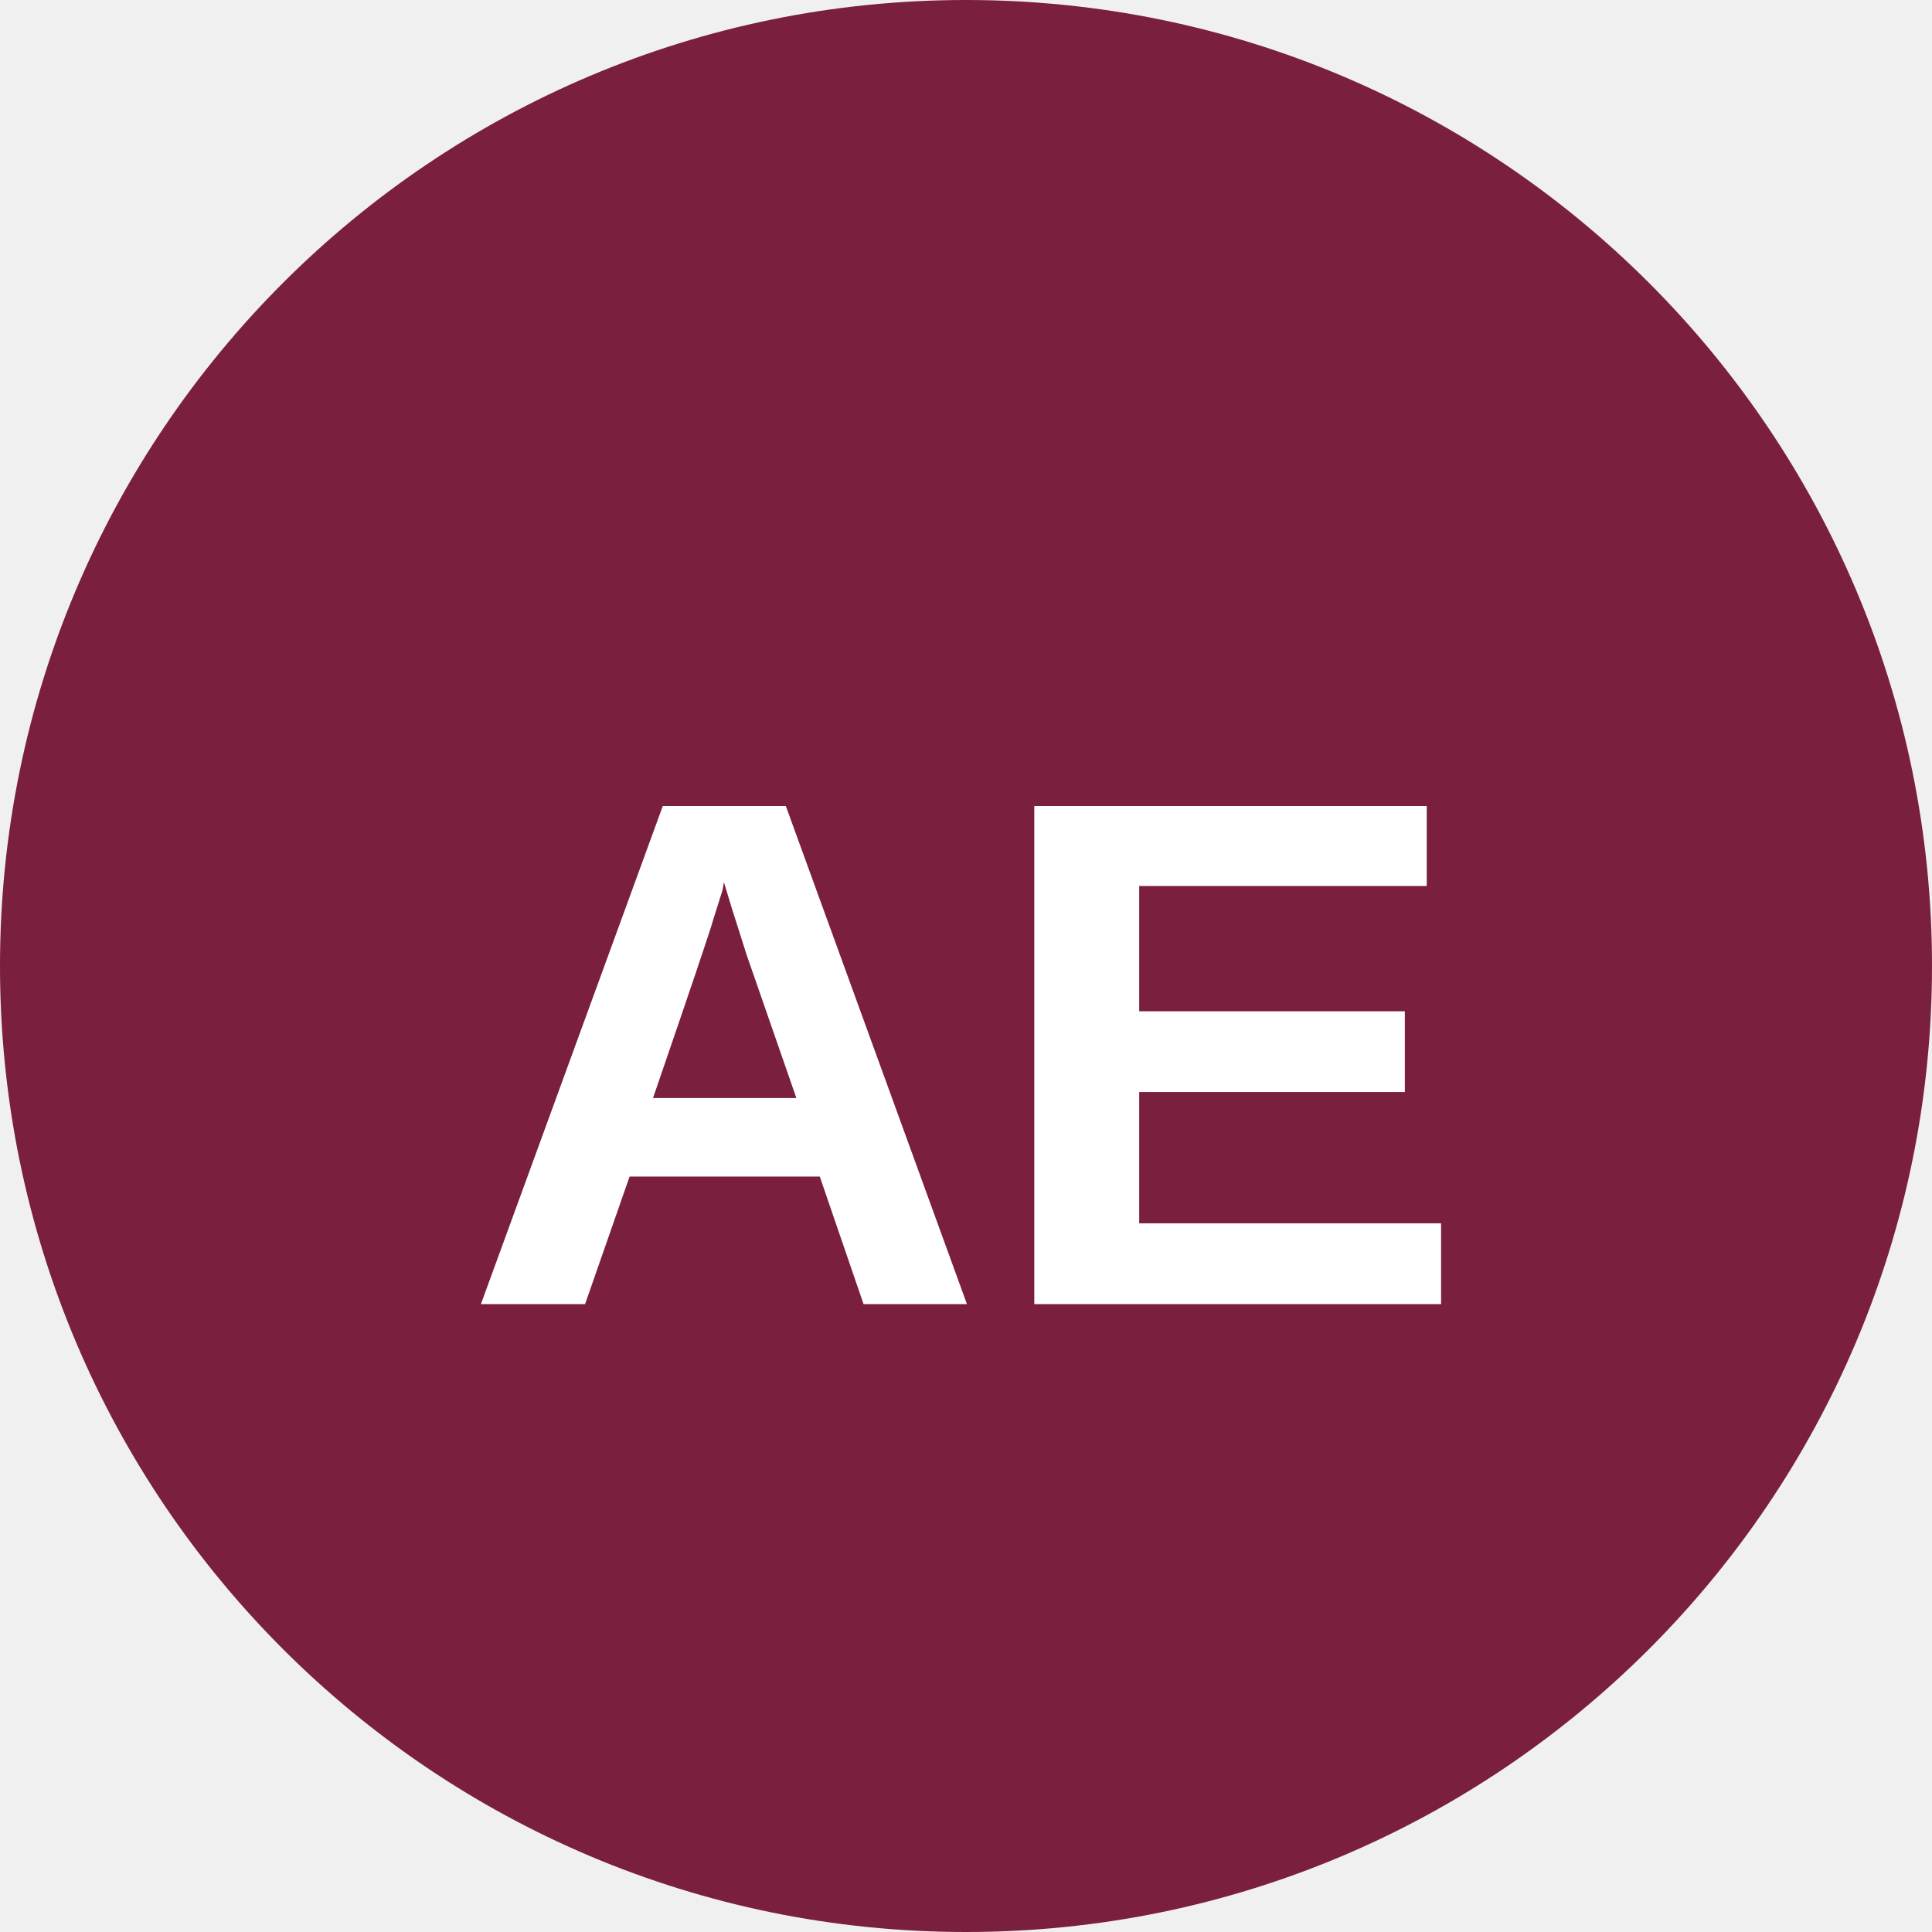
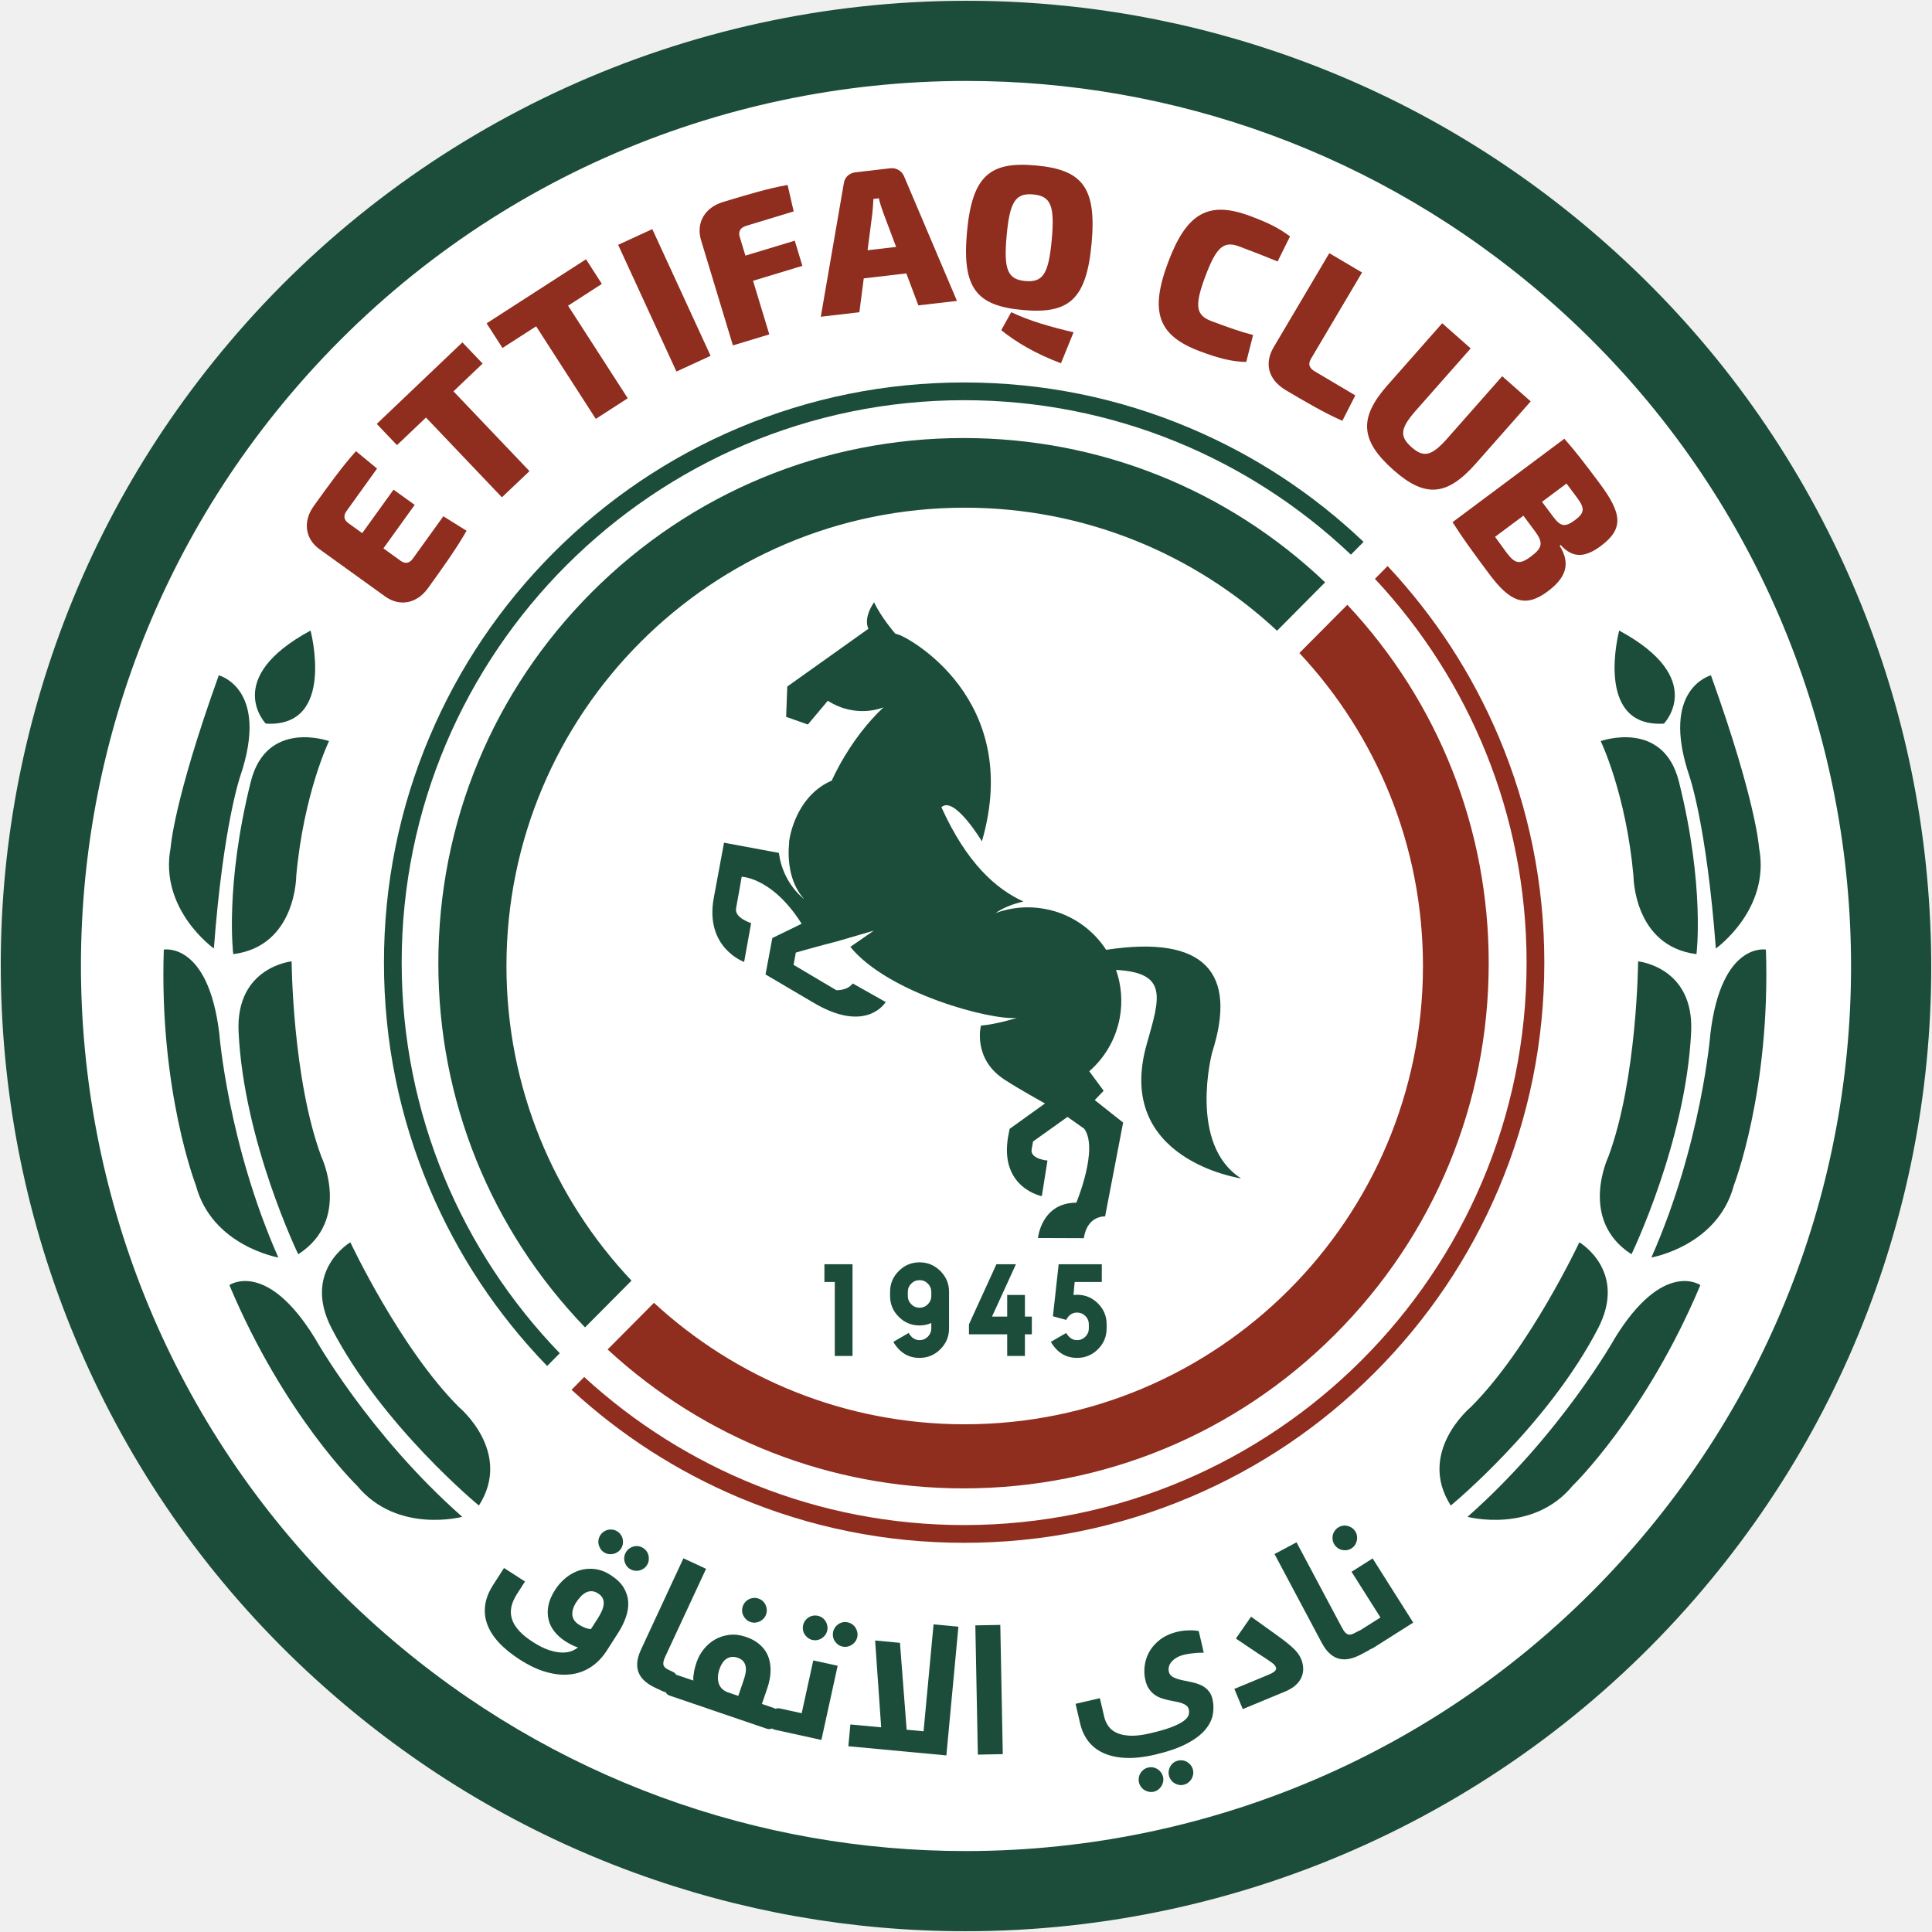
- <svg xmlns="http://www.w3.org/2000/svg" viewBox="0 0 40 40">
-   <circle cx="20" cy="20" r="20" fill="#7A1F3D" />
-   <text x="20" y="27" font-family="Arial, sans-serif" font-size="15" font-weight="700" fill="#fff" text-anchor="middle">AE</text>
+ <svg xmlns="http://www.w3.org/2000/svg" width="316px" height="316px" viewBox="0 0 316 316" version="1.1">
+   <g id="surface1">
+     <path style=" stroke:none;fill-rule:nonzero;fill:rgb(100%,100%,100%);fill-opacity:1;" d="M 310.09 158.008 C 310.09 242.004 241.996 310.094 158 310.094 C 74.004 310.094 5.91 242.004 5.91 158.008 C 5.91 74.012 74.004 5.918 158 5.918 C 241.996 5.918 310.09 74.012 310.09 158.008 " />
+     <path style=" stroke:none;fill-rule:nonzero;fill:rgb(10.588%,30.196%,22.745%);fill-opacity:1;" d="M 315.48 146.949 C 314.047 126.504 308.766 106.84 299.793 88.5 C 290.492 69.52 277.625 52.801 261.543 38.832 C 246.93 26.133 230.387 16.348 212.363 9.742 C 194.957 3.363 176.691 0.129 158.074 0.129 L 158.059 0.129 C 112.281 0.129 68.824 19.93 38.832 54.453 C 24.855 70.539 14.445 88.891 7.891 108.988 C 1.562 128.398 -0.914 148.605 0.52 169.051 C 1.953 189.496 7.227 209.16 16.207 227.5 C 25.508 246.48 38.375 263.199 54.457 277.168 C 69.07 289.867 85.613 299.652 103.641 306.258 C 121.047 312.637 139.312 315.871 157.938 315.871 C 203.711 315.871 247.176 296.07 277.168 261.543 C 291.145 245.461 301.555 227.109 308.109 207.012 C 314.438 187.602 316.914 167.395 315.48 146.949 M 63.055 267.273 C 2.707 214.836 -3.711 123.406 48.727 63.059 C 77.344 30.113 117.598 13.238 158.062 13.238 C 191.727 13.234 225.531 24.91 252.941 48.727 C 313.293 101.164 319.711 192.594 267.273 252.945 C 238.656 285.887 198.402 302.762 157.938 302.762 C 124.273 302.762 90.461 291.09 63.055 267.273 " />
+     <path style=" stroke:none;fill-rule:nonzero;fill:rgb(10.588%,30.196%,22.745%);fill-opacity:1;" d="M 96.848 96.805 C 80.625 113.023 71.695 134.598 71.695 157.547 C 71.695 179.938 80.203 201.016 95.688 217.109 L 103.289 209.461 C 90.609 196.027 82.836 177.922 82.836 157.996 C 82.836 116.609 116.395 83.039 157.781 83.039 C 177.531 83.039 195.484 90.684 208.875 103.164 L 216.738 95.246 C 200.707 80.012 179.801 71.645 157.598 71.645 C 134.652 71.645 113.078 80.582 96.848 96.805 " />
+     <path style=" stroke:none;fill-rule:nonzero;fill:rgb(56.078%,17.647%,11.765%);fill-opacity:1;" d="M 232.742 158 C 232.742 199.395 199.18 232.957 157.785 232.957 C 138.172 232.957 120.32 225.414 106.965 213.09 L 99.383 220.719 C 115.297 235.398 135.832 243.441 157.598 243.441 C 180.535 243.441 202.105 234.516 218.336 218.293 C 234.562 202.062 243.496 180.496 243.496 157.543 C 243.496 135.574 235.305 114.871 220.371 98.918 L 212.527 106.809 C 225.062 120.207 232.742 138.211 232.742 158 " />
+     <path style=" stroke:none;fill-rule:nonzero;fill:rgb(10.588%,30.196%,22.745%);fill-opacity:1;" d="M 26.793 155.316 C 26.793 155.316 34.066 153.988 35.871 169.07 C 35.871 169.07 37.273 187.016 45.523 205.68 C 45.523 205.68 34.668 203.805 32.039 193.875 C 32.039 193.875 26.012 178.375 26.793 155.316 " />
+     <path style=" stroke:none;fill-rule:nonzero;fill:rgb(10.588%,30.196%,22.745%);fill-opacity:1;" d="M 43.473 118.355 C 43.473 118.355 36.285 110.969 50.793 103.137 C 50.793 103.137 55.02 119.055 43.473 118.355 " />
+     <path style=" stroke:none;fill-rule:nonzero;fill:rgb(10.588%,30.196%,22.745%);fill-opacity:1;" d="M 57.305 203.191 C 57.305 203.191 65.438 220.543 75.07 230.152 C 75.07 230.152 83.918 237.488 78.332 246.25 C 78.332 246.25 62.539 233.266 54.254 217.293 C 49.352 207.848 57.305 203.191 57.305 203.191 " />
+     <path style=" stroke:none;fill-rule:nonzero;fill:rgb(10.588%,30.196%,22.745%);fill-opacity:1;" d="M 51.516 218.891 C 51.516 218.891 60.297 234.594 75.605 248.094 C 75.605 248.094 64.957 250.934 58.41 243.016 C 58.41 243.016 46.453 231.461 37.516 210.191 C 37.516 210.191 43.566 205.949 51.516 218.891 " />
+     <path style=" stroke:none;fill-rule:nonzero;fill:rgb(10.588%,30.196%,22.745%);fill-opacity:1;" d="M 48.781 205.148 C 48.781 205.148 39.867 186.746 39.023 168.773 C 38.527 158.145 47.699 157.242 47.699 157.242 C 47.699 157.242 47.824 176.402 52.551 189.16 C 52.551 189.16 57.516 199.527 48.781 205.148 " />
+     <path style=" stroke:none;fill-rule:nonzero;fill:rgb(10.588%,30.196%,22.745%);fill-opacity:1;" d="M 35.785 110.457 C 35.785 110.457 44.172 112.59 39.289 126.973 C 39.289 126.973 36.496 134.984 34.984 155.137 C 34.984 155.137 25.996 148.758 27.906 138.664 C 27.906 138.664 28.363 131.113 35.785 110.457 " />
+     <path style=" stroke:none;fill-rule:nonzero;fill:rgb(10.588%,30.196%,22.745%);fill-opacity:1;" d="M 38.152 156.059 C 38.152 156.059 36.742 144.977 41.016 127.871 C 43.59 117.551 53.812 121.215 53.812 121.215 C 53.812 121.215 49.691 129.715 48.453 143.262 C 48.453 143.262 48.453 154.758 38.152 156.059 " />
+     <path style=" stroke:none;fill-rule:nonzero;fill:rgb(10.588%,30.196%,22.745%);fill-opacity:1;" d="M 288.836 155.316 C 288.836 155.316 281.559 153.988 279.754 169.07 C 279.754 169.07 278.355 187.016 270.102 205.68 C 270.102 205.68 280.961 203.805 283.59 193.875 C 283.59 193.875 289.617 178.375 288.836 155.316 " />
+     <path style=" stroke:none;fill-rule:nonzero;fill:rgb(10.588%,30.196%,22.745%);fill-opacity:1;" d="M 272.152 118.355 C 272.152 118.355 279.34 110.969 264.836 103.137 C 264.836 103.137 260.609 119.055 272.152 118.355 " />
+     <path style=" stroke:none;fill-rule:nonzero;fill:rgb(10.588%,30.196%,22.745%);fill-opacity:1;" d="M 258.32 203.191 C 258.32 203.191 250.188 220.543 240.559 230.152 C 240.559 230.152 231.707 237.488 237.289 246.25 C 237.289 246.25 253.086 233.266 261.367 217.293 C 266.273 207.848 258.32 203.191 258.32 203.191 " />
+     <path style=" stroke:none;fill-rule:nonzero;fill:rgb(10.588%,30.196%,22.745%);fill-opacity:1;" d="M 264.113 218.891 C 264.113 218.891 255.328 234.594 240.027 248.094 C 240.027 248.094 250.676 250.934 257.215 243.016 C 257.215 243.016 269.18 231.461 278.113 210.191 C 278.113 210.191 272.059 205.949 264.113 218.891 " />
+     <path style=" stroke:none;fill-rule:nonzero;fill:rgb(10.588%,30.196%,22.745%);fill-opacity:1;" d="M 266.848 205.148 C 266.848 205.148 275.762 186.746 276.605 168.773 C 277.102 158.145 267.93 157.242 267.93 157.242 C 267.93 157.242 267.801 176.402 263.078 189.16 C 263.078 189.16 258.109 199.527 266.848 205.148 " />
+     <path style=" stroke:none;fill-rule:nonzero;fill:rgb(10.588%,30.196%,22.745%);fill-opacity:1;" d="M 279.844 110.457 C 279.844 110.457 271.457 112.59 276.332 126.973 C 276.332 126.973 279.133 134.984 280.645 155.137 C 280.645 155.137 289.625 148.758 287.715 138.664 C 287.715 138.664 287.266 131.113 279.844 110.457 " />
+     <path style=" stroke:none;fill-rule:nonzero;fill:rgb(10.588%,30.196%,22.745%);fill-opacity:1;" d="M 277.477 156.059 C 277.477 156.059 278.887 144.977 274.613 127.871 C 272.039 117.551 261.812 121.215 261.812 121.215 C 261.812 121.215 265.938 129.715 267.172 143.262 C 267.172 143.262 267.168 154.758 277.477 156.059 " />
+     <path style=" stroke:none;fill-rule:nonzero;fill:rgb(10.588%,30.196%,22.745%);fill-opacity:1;" d="M 65.699 157.449 C 65.699 106.723 106.969 65.457 157.691 65.457 C 182.18 65.457 204.453 75.066 220.957 90.719 L 223.023 88.629 C 214.719 80.73 205.176 74.473 194.629 70.012 C 182.93 65.062 170.504 62.555 157.691 62.555 C 144.883 62.555 132.461 65.062 120.754 70.012 C 109.457 74.789 99.309 81.633 90.594 90.348 C 81.879 99.062 75.039 109.211 70.258 120.512 C 65.312 132.211 62.801 144.641 62.801 157.449 C 62.801 170.262 65.312 182.688 70.258 194.387 C 74.836 205.203 81.301 214.961 89.492 223.422 L 91.559 221.336 C 75.559 204.773 65.699 182.242 65.699 157.449 " />
+     <path style=" stroke:none;fill-rule:nonzero;fill:rgb(56.078%,17.647%,11.765%);fill-opacity:1;" d="M 245.133 120.512 C 240.75 110.16 234.645 100.789 226.957 92.582 L 224.883 94.676 C 240.262 111.125 249.691 133.207 249.691 157.449 C 249.691 208.176 208.422 249.441 157.691 249.441 C 133.762 249.441 111.934 240.258 95.551 225.223 L 93.484 227.316 C 101.527 234.719 110.68 240.621 120.754 244.887 C 132.461 249.836 144.883 252.344 157.691 252.344 C 170.504 252.344 182.93 249.836 194.629 244.887 C 205.934 240.109 216.082 233.266 224.797 224.551 C 233.512 215.836 240.352 205.684 245.133 194.387 C 250.078 182.688 252.59 170.258 252.59 157.449 C 252.59 144.637 250.078 132.211 245.133 120.512 " />
+     <path style=" stroke:none;fill-rule:nonzero;fill:rgb(10.588%,30.196%,22.745%);fill-opacity:1;" d="M 198.258 172.145 C 202.406 159.215 197.176 152.863 180.922 155.355 C 178.723 151.973 175.191 149.457 170.91 148.664 C 168.105 148.137 165.34 148.422 162.844 149.336 C 163.895 148.609 165.359 147.914 167.395 147.453 C 162.91 145.41 158.129 141.199 153.98 132.035 C 156.059 130.047 160.602 137.609 160.602 137.609 C 167.41 114.203 148.305 104.141 146.965 103.801 L 146.395 103.641 L 146.402 103.602 C 146.402 103.602 144.105 100.965 142.965 98.504 C 141.086 101.277 142.043 102.836 142.043 102.836 L 128.766 112.293 L 128.582 117.246 L 132.133 118.504 L 135.395 114.617 C 140.133 117.637 144.512 115.684 144.512 115.684 C 138.922 120.914 136.047 127.68 136.047 127.68 C 130.934 129.863 129.312 135.441 129.047 137.836 L 129.086 137.832 C 129.086 137.832 128.977 138.578 128.992 139.703 L 128.996 139.801 L 128.992 139.801 C 129.031 141.754 129.469 144.773 131.523 147.051 C 131.523 147.051 128.043 144.547 127.395 139.5 L 118.422 137.832 C 118.422 137.832 118.242 138.805 116.75 146.836 C 115.223 155.027 121.711 157.336 121.711 157.336 L 122.855 150.984 C 122.855 150.984 120.102 150.137 120.391 148.574 C 120.688 147.012 121.312 143.398 121.312 143.398 C 121.312 143.398 122.422 143.422 124.098 144.234 C 125.984 145.152 128.586 147.066 131.117 151.09 L 126.324 153.426 L 125.211 159.379 L 132.949 163.938 C 141.75 169.219 144.863 163.895 144.863 163.895 L 139.477 160.855 C 138.555 162.074 136.781 161.953 136.781 161.953 L 129.797 157.809 L 130.168 155.805 C 130.168 155.805 134.406 154.59 136.863 153.984 L 142.918 152.219 L 139.082 154.871 C 145.27 162.473 162.129 166.941 166.328 166.484 C 166.328 166.484 163.25 167.488 160.441 167.754 C 160.441 167.754 159.039 173.125 164.242 176.547 C 166.645 178.125 170.918 180.484 170.918 180.484 C 169.047 181.824 166.773 183.457 165.129 184.645 L 164.859 186.098 C 163.543 194.324 170.402 195.645 170.402 195.645 L 171.328 189.82 C 171.328 189.82 168.469 189.578 168.734 188.008 L 168.965 186.699 C 170.074 185.898 172.531 184.152 174.605 182.68 L 177.332 184.613 C 179.742 187.895 176.043 196.715 176.043 196.715 C 170.328 196.715 169.77 202.488 169.77 202.488 L 177.27 202.516 C 177.836 198.742 180.75 198.961 180.75 198.961 L 183.699 183.609 L 179.055 179.93 L 180.516 178.406 L 178.16 175.215 C 180.668 173.031 182.484 170.016 183.145 166.492 C 183.648 163.77 183.395 161.078 182.543 158.641 C 191.164 159.105 189.699 163.227 187.547 170.832 C 182.207 189.734 203 192.742 203 192.742 C 194.27 187.195 198.258 172.145 198.258 172.145 " />
+     <path style=" stroke:none;fill-rule:nonzero;fill:rgb(56.078%,17.647%,11.765%);fill-opacity:1;" d="M 76.309 86.809 C 74.715 89.652 72.207 93.145 70 96.203 C 68.184 98.723 65.387 99.273 62.996 97.559 L 52.262 89.832 C 49.871 88.113 49.523 85.258 51.324 82.758 C 53.52 79.699 56.031 76.211 58.223 73.797 L 61.672 76.641 L 56.672 83.594 C 56.125 84.348 56.238 85.043 56.992 85.578 L 59.246 87.199 L 64.367 80.09 L 67.824 82.578 L 62.711 89.691 L 65.523 91.723 C 66.277 92.258 66.973 92.145 67.508 91.395 L 72.512 84.445 Z M 76.309 86.809 " />
+     <path style=" stroke:none;fill-rule:nonzero;fill:rgb(56.078%,17.647%,11.765%);fill-opacity:1;" d="M 74.172 64.008 L 86.602 77.059 L 82.094 81.34 L 69.672 68.293 L 64.93 72.809 L 61.625 69.336 L 75.629 56 L 78.934 59.465 Z M 74.172 64.008 " />
+     <path style=" stroke:none;fill-rule:nonzero;fill:rgb(56.078%,17.647%,11.765%);fill-opacity:1;" d="M 92.914 50 L 102.676 65.141 L 97.449 68.512 L 87.691 53.371 L 82.188 56.914 L 79.59 52.887 L 95.848 42.406 L 98.441 46.434 Z M 92.914 50 " />
+     <path style=" stroke:none;fill-rule:nonzero;fill:rgb(56.078%,17.647%,11.765%);fill-opacity:1;" d="M 110.641 60.77 L 101.105 40.043 L 106.691 37.473 L 116.227 58.199 Z M 110.641 60.77 " />
+     <path style=" stroke:none;fill-rule:nonzero;fill:rgb(56.078%,17.647%,11.765%);fill-opacity:1;" d="M 122.098 36.922 C 121.082 37.227 120.723 37.855 120.992 38.746 L 121.918 41.809 L 129.992 39.367 L 131.238 43.48 L 123.168 45.926 L 125.828 54.691 L 119.875 56.496 L 114.672 39.312 C 113.801 36.434 115.285 33.941 118.262 33.039 C 121.746 31.984 125.762 30.766 128.82 30.254 L 129.816 34.578 Z M 122.098 36.922 " />
+     <path style=" stroke:none;fill-rule:nonzero;fill:rgb(56.078%,17.647%,11.765%);fill-opacity:1;" d="M 141.277 45.531 L 140.559 51.07 L 134.25 51.805 L 138.008 30.039 C 138.121 29.023 138.902 28.301 139.891 28.188 L 145.602 27.523 C 146.586 27.41 147.512 27.93 147.891 28.887 L 156.52 49.219 L 150.207 49.945 L 148.238 44.719 Z M 144.449 34.746 C 144.199 34.012 143.898 33.18 143.742 32.43 L 142.859 32.535 C 142.816 33.305 142.75 34.18 142.676 34.949 L 141.902 40.93 L 146.57 40.387 Z M 144.449 34.746 " />
+     <path style=" stroke:none;fill-rule:nonzero;fill:rgb(56.078%,17.647%,11.765%);fill-opacity:1;" d="M 178.543 39.812 C 177.699 49.062 174.793 51.395 167.254 50.699 C 159.781 50.02 157.316 47.207 158.16 37.957 C 159.008 28.699 161.941 26.383 169.418 27.062 C 176.953 27.75 179.391 30.566 178.543 39.812 Z M 165.395 51.066 C 168.449 52.504 171.688 53.43 175.59 54.352 L 173.535 59.414 C 169.387 57.871 166.18 55.953 163.766 54.004 Z M 164.648 38.547 C 164.137 44.141 164.82 45.699 167.684 45.965 C 170.59 46.227 171.508 44.816 172.023 39.223 C 172.535 33.625 171.879 32.07 168.98 31.801 C 166.117 31.547 165.156 32.949 164.648 38.547 " />
+     <path style=" stroke:none;fill-rule:nonzero;fill:rgb(56.078%,17.647%,11.765%);fill-opacity:1;" d="M 203.836 59.203 C 201.492 59.137 199.477 58.664 196.266 57.457 C 189.422 54.902 188 51.047 191.055 42.91 C 194.102 34.766 197.699 32.793 204.539 35.355 C 207.73 36.551 209.164 37.336 211 38.66 L 208.965 42.766 C 206.883 41.918 205.531 41.379 202.688 40.309 C 200.148 39.359 198.945 40.395 197.148 45.191 C 195.352 49.988 195.578 51.555 198.117 52.512 C 201.121 53.637 202.895 54.262 204.957 54.789 Z M 203.836 59.203 " />
+     <path style=" stroke:none;fill-rule:nonzero;fill:rgb(56.078%,17.647%,11.765%);fill-opacity:1;" d="M 214.406 58.715 C 213.934 59.508 214.105 60.188 215.02 60.727 L 221.676 64.672 L 219.555 68.828 C 216.57 67.52 213.383 65.637 210.336 63.836 C 207.348 62.066 206.801 59.359 208.316 56.801 L 217.422 41.41 L 222.777 44.57 Z M 214.406 58.715 " />
+     <path style=" stroke:none;fill-rule:nonzero;fill:rgb(56.078%,17.647%,11.765%);fill-opacity:1;" d="M 241.395 75.812 C 236.691 81.141 233.109 81.457 227.977 76.93 C 222.465 72.078 222.215 68.367 226.918 63.035 L 235.887 52.871 L 240.547 56.984 L 231.578 67.148 C 228.996 70.074 228.891 71.391 230.875 73.141 C 232.855 74.891 234.152 74.621 236.734 71.699 L 245.703 61.535 L 250.363 65.648 Z M 241.395 75.812 " />
+     <path style=" stroke:none;fill-rule:nonzero;fill:rgb(56.078%,17.647%,11.765%);fill-opacity:1;" d="M 255.098 89.254 C 256.992 92.293 256.047 94.562 253.129 96.738 C 249.371 99.547 246.898 98.336 243.559 93.859 C 240.77 90.117 239.234 88.008 237.582 85.406 L 255.867 71.762 C 257.715 73.855 259.164 75.738 261.633 79.055 C 265.312 83.984 265.613 86.48 261.848 89.289 C 259.227 91.25 257.207 91.309 255.258 89.133 Z M 246.402 90.375 C 247.789 92.227 248.566 92.391 250.398 91.027 C 252.332 89.582 252.449 88.75 251.027 86.84 L 249.168 84.348 L 244.531 87.805 Z M 254.039 84.516 C 255.246 86.133 255.977 86.289 257.617 85.059 C 259.207 83.875 259.227 83.121 257.941 81.395 L 256.219 79.09 L 252.215 82.078 Z M 254.039 84.516 " />
+     <path style=" stroke:none;fill-rule:nonzero;fill:rgb(10.588%,30.196%,22.745%);fill-opacity:1;" d="M 102.418 253.82 C 102.566 253.586 102.75 253.395 102.973 253.242 C 103.191 253.094 103.43 252.988 103.684 252.93 C 103.938 252.871 104.195 252.859 104.453 252.906 C 104.715 252.949 104.965 253.047 105.203 253.203 C 105.438 253.352 105.629 253.535 105.781 253.758 C 105.93 253.977 106.031 254.215 106.086 254.473 C 106.137 254.727 106.141 254.988 106.102 255.254 C 106.059 255.52 105.961 255.77 105.812 256 C 105.664 256.234 105.477 256.426 105.254 256.574 C 105.027 256.723 104.789 256.824 104.539 256.879 C 104.285 256.934 104.027 256.938 103.762 256.898 C 103.496 256.855 103.246 256.758 103.016 256.609 C 102.773 256.457 102.582 256.266 102.438 256.047 C 102.293 255.824 102.191 255.586 102.137 255.336 C 102.082 255.082 102.078 254.824 102.125 254.562 C 102.172 254.301 102.27 254.051 102.418 253.82 Z M 98.188 251.102 C 98.336 250.871 98.523 250.676 98.742 250.527 C 98.961 250.375 99.203 250.27 99.461 250.215 C 99.719 250.156 99.98 250.152 100.238 250.195 C 100.496 250.238 100.746 250.336 100.988 250.492 C 101.219 250.641 101.41 250.824 101.555 251.043 C 101.703 251.262 101.805 251.496 101.855 251.754 C 101.906 252.008 101.914 252.27 101.871 252.535 C 101.828 252.801 101.734 253.051 101.586 253.285 C 101.434 253.516 101.246 253.707 101.023 253.855 C 100.801 254.004 100.562 254.105 100.309 254.16 C 100.059 254.215 99.801 254.223 99.539 254.184 C 99.277 254.145 99.031 254.051 98.797 253.902 C 98.555 253.746 98.363 253.559 98.219 253.336 C 98.074 253.113 97.973 252.875 97.914 252.621 C 97.855 252.367 97.848 252.109 97.895 251.844 C 97.941 251.582 98.039 251.332 98.188 251.102 Z M 94.234 262.094 C 93.766 262.824 93.559 263.508 93.617 264.141 C 93.672 264.773 94.023 265.297 94.668 265.715 C 95.391 266.176 96.051 266.426 96.652 266.457 L 97.77 264.719 C 98.059 264.27 98.285 263.844 98.457 263.445 C 98.625 263.043 98.723 262.672 98.742 262.328 C 98.766 261.984 98.703 261.668 98.559 261.383 C 98.414 261.098 98.172 260.844 97.832 260.629 C 97.492 260.41 97.164 260.289 96.844 260.266 C 96.523 260.242 96.215 260.297 95.918 260.434 C 95.617 260.57 95.328 260.781 95.043 261.066 C 94.762 261.355 94.492 261.695 94.234 262.094 Z M 99.238 269.984 C 98.512 271.113 97.648 272.004 96.648 272.66 C 95.645 273.316 94.535 273.719 93.316 273.859 C 92.102 274.004 90.793 273.883 89.391 273.492 C 87.988 273.102 86.531 272.418 85.012 271.441 C 83.629 270.551 82.488 269.625 81.598 268.66 C 80.707 267.695 80.074 266.699 79.695 265.672 C 79.32 264.645 79.207 263.594 79.359 262.52 C 79.508 261.441 79.938 260.355 80.648 259.25 L 82.438 256.465 L 85.871 258.672 L 84.555 260.723 C 84.102 261.43 83.797 262.117 83.648 262.789 C 83.5 263.457 83.523 264.117 83.719 264.766 C 83.918 265.418 84.301 266.055 84.859 266.688 C 85.422 267.316 86.191 267.945 87.172 268.574 C 88.164 269.215 89.066 269.66 89.871 269.914 C 90.672 270.168 91.379 270.293 91.988 270.293 C 92.602 270.293 93.117 270.203 93.539 270.031 C 93.961 269.855 94.293 269.664 94.531 269.457 C 93.895 269.258 93.207 268.922 92.461 268.441 C 91.754 267.988 91.164 267.461 90.688 266.863 C 90.211 266.266 89.887 265.605 89.719 264.887 C 89.547 264.168 89.539 263.402 89.699 262.59 C 89.855 261.777 90.223 260.93 90.793 260.039 C 91.281 259.277 91.871 258.617 92.555 258.062 C 93.238 257.508 93.98 257.102 94.773 256.852 C 95.566 256.602 96.402 256.527 97.277 256.633 C 98.152 256.738 99.027 257.07 99.898 257.633 C 100.859 258.25 101.566 258.934 102.016 259.684 C 102.461 260.438 102.707 261.223 102.75 262.039 C 102.793 262.855 102.66 263.695 102.355 264.555 C 102.051 265.414 101.625 266.266 101.082 267.109 Z M 99.238 269.984 " />
+     <path style=" stroke:none;fill-rule:nonzero;fill:rgb(10.588%,30.196%,22.745%);fill-opacity:1;" d="M 110.34 275.453 C 110.039 276.098 109.746 276.5 109.453 276.664 C 109.16 276.828 108.824 276.82 108.449 276.645 L 107.242 276.086 C 106.598 275.785 106.043 275.445 105.574 275.059 C 105.109 274.672 104.754 274.227 104.52 273.719 C 104.281 273.211 104.184 272.633 104.223 271.984 C 104.266 271.336 104.477 270.598 104.859 269.777 L 111.781 254.879 L 115.484 256.598 L 108.789 271 C 108.637 271.332 108.543 271.609 108.508 271.84 C 108.473 272.066 108.484 272.262 108.547 272.418 C 108.609 272.578 108.715 272.715 108.867 272.828 C 109.023 272.945 109.211 273.055 109.434 273.156 L 109.957 273.402 C 110.102 273.469 110.23 273.547 110.355 273.633 C 110.477 273.723 110.562 273.844 110.613 273.992 C 110.664 274.141 110.672 274.332 110.637 274.566 C 110.605 274.801 110.508 275.098 110.34 275.453 " />
+     <path style=" stroke:none;fill-rule:nonzero;fill:rgb(10.588%,30.196%,22.745%);fill-opacity:1;" d="M 121.492 262.73 C 121.582 262.469 121.715 262.238 121.895 262.039 C 122.07 261.84 122.277 261.68 122.516 261.562 C 122.754 261.445 123.004 261.379 123.266 261.359 C 123.527 261.336 123.793 261.375 124.062 261.465 C 124.324 261.555 124.555 261.688 124.75 261.863 C 124.945 262.039 125.098 262.246 125.211 262.48 C 125.32 262.719 125.391 262.969 125.414 263.238 C 125.434 263.508 125.402 263.773 125.312 264.031 C 125.223 264.293 125.09 264.523 124.906 264.723 C 124.723 264.922 124.516 265.074 124.285 265.191 C 124.055 265.305 123.805 265.371 123.543 265.398 C 123.281 265.422 123.016 265.391 122.754 265.301 C 122.484 265.207 122.254 265.07 122.059 264.891 C 121.867 264.711 121.711 264.504 121.59 264.27 C 121.473 264.039 121.406 263.789 121.387 263.52 C 121.367 263.254 121.402 262.992 121.492 262.73 Z M 117.684 272.977 C 117.512 273.48 117.426 273.941 117.422 274.363 C 117.418 274.781 117.48 275.156 117.609 275.48 C 117.738 275.805 117.93 276.078 118.184 276.301 C 118.434 276.523 118.73 276.691 119.066 276.805 L 120.758 277.383 L 121.625 274.836 C 121.754 274.465 121.855 274.086 121.934 273.707 C 122.012 273.328 122.027 272.973 121.977 272.645 C 121.926 272.312 121.801 272.02 121.602 271.758 C 121.398 271.496 121.086 271.293 120.668 271.148 C 120.266 271.012 119.906 270.969 119.586 271.023 C 119.266 271.074 118.984 271.191 118.738 271.375 C 118.492 271.555 118.285 271.789 118.109 272.074 C 117.934 272.359 117.793 272.66 117.684 272.977 Z M 113.41 274.875 C 113.383 274.68 113.383 274.453 113.41 274.195 C 113.434 273.938 113.473 273.672 113.523 273.398 C 113.574 273.125 113.641 272.855 113.715 272.59 C 113.789 272.324 113.863 272.09 113.934 271.883 C 114.195 271.109 114.59 270.395 115.105 269.746 C 115.625 269.094 116.238 268.566 116.945 268.16 C 117.648 267.758 118.434 267.504 119.289 267.398 C 120.148 267.297 121.055 267.406 122.004 267.73 C 122.75 267.984 123.379 268.305 123.891 268.688 C 124.398 269.07 124.812 269.488 125.125 269.945 C 125.438 270.398 125.664 270.887 125.805 271.402 C 125.945 271.922 126.023 272.445 126.031 272.98 C 126.043 273.516 126 274.047 125.906 274.57 C 125.809 275.094 125.684 275.59 125.523 276.055 L 124.621 278.699 L 126.508 279.344 C 126.668 279.398 126.812 279.465 126.941 279.539 C 127.074 279.617 127.172 279.727 127.238 279.867 C 127.305 280.012 127.332 280.199 127.316 280.434 C 127.305 280.668 127.234 280.973 127.109 281.348 C 126.879 282.02 126.629 282.453 126.359 282.645 C 126.09 282.84 125.754 282.867 125.355 282.73 L 109.652 277.375 C 109.492 277.32 109.348 277.254 109.219 277.18 C 109.09 277.105 108.992 276.996 108.926 276.852 C 108.859 276.711 108.832 276.52 108.848 276.281 C 108.859 276.039 108.934 275.73 109.062 275.348 C 109.293 274.676 109.539 274.246 109.809 274.062 C 110.074 273.875 110.406 273.852 110.809 273.988 Z M 113.41 274.875 " />
+     <path style=" stroke:none;fill-rule:nonzero;fill:rgb(10.588%,30.196%,22.745%);fill-opacity:1;" d="M 136.27 266.902 C 136.328 266.633 136.438 266.391 136.59 266.172 C 136.742 265.953 136.93 265.773 137.148 265.629 C 137.367 265.484 137.605 265.387 137.863 265.34 C 138.121 265.289 138.391 265.293 138.668 265.355 C 138.938 265.414 139.184 265.52 139.402 265.676 C 139.617 265.828 139.797 266.016 139.934 266.238 C 140.074 266.461 140.168 266.703 140.223 266.969 C 140.273 267.23 140.273 267.5 140.215 267.77 C 140.152 268.039 140.047 268.281 139.887 268.5 C 139.727 268.715 139.539 268.895 139.324 269.035 C 139.105 269.172 138.863 269.27 138.602 269.324 C 138.336 269.375 138.07 269.371 137.801 269.312 C 137.52 269.254 137.273 269.145 137.062 268.984 C 136.852 268.828 136.676 268.641 136.535 268.422 C 136.395 268.207 136.301 267.965 136.254 267.703 C 136.207 267.441 136.211 267.172 136.27 266.902 Z M 131.359 265.828 C 131.418 265.559 131.523 265.312 131.68 265.094 C 131.832 264.875 132.02 264.695 132.246 264.555 C 132.469 264.41 132.707 264.312 132.965 264.266 C 133.223 264.215 133.492 264.223 133.773 264.281 C 134.043 264.34 134.281 264.449 134.496 264.602 C 134.711 264.754 134.887 264.941 135.023 265.164 C 135.164 265.383 135.258 265.629 135.312 265.891 C 135.363 266.156 135.363 266.422 135.301 266.691 C 135.242 266.961 135.133 267.203 134.977 267.422 C 134.816 267.641 134.629 267.816 134.41 267.957 C 134.195 268.098 133.957 268.191 133.699 268.246 C 133.438 268.301 133.176 268.297 132.906 268.238 C 132.625 268.18 132.379 268.07 132.168 267.91 C 131.953 267.754 131.773 267.566 131.633 267.348 C 131.488 267.129 131.391 266.891 131.344 266.625 C 131.293 266.363 131.301 266.098 131.359 265.828 Z M 131.125 280.219 L 133.02 271.582 L 137.008 272.453 L 134.348 284.586 L 126.863 282.945 C 126.699 282.91 126.551 282.863 126.41 282.801 C 126.273 282.742 126.164 282.645 126.082 282.512 C 126 282.375 125.953 282.188 125.941 281.949 C 125.926 281.711 125.965 281.391 126.051 280.996 C 126.203 280.305 126.402 279.852 126.645 279.637 C 126.887 279.422 127.219 279.359 127.629 279.449 Z M 131.125 280.219 " />
+     <path style=" stroke:none;fill-rule:nonzero;fill:rgb(10.588%,30.196%,22.745%);fill-opacity:1;" d="M 156.758 266.062 L 154.789 287.117 L 138.758 285.617 L 139.09 282.055 L 144.125 282.523 L 143.137 268.324 L 147.199 268.703 L 148.293 282.914 L 151.059 283.172 L 152.695 265.684 Z M 156.758 266.062 " />
+     <path style=" stroke:none;fill-rule:nonzero;fill:rgb(10.588%,30.196%,22.745%);fill-opacity:1;" d="M 163.609 265.77 L 164.016 286.91 L 159.938 286.988 L 159.527 265.848 Z M 163.609 265.77 " />
+     <path style=" stroke:none;fill-rule:nonzero;fill:rgb(10.588%,30.196%,22.745%);fill-opacity:1;" d="M 191.191 290.395 C 191.129 290.125 191.121 289.859 191.168 289.594 C 191.211 289.332 191.301 289.09 191.438 288.863 C 191.574 288.641 191.746 288.453 191.957 288.297 C 192.168 288.141 192.414 288.031 192.695 287.969 C 192.961 287.906 193.227 287.895 193.492 287.941 C 193.754 287.984 193.996 288.078 194.219 288.223 C 194.438 288.363 194.629 288.539 194.789 288.758 C 194.949 288.973 195.062 289.215 195.125 289.484 C 195.188 289.75 195.191 290.02 195.145 290.281 C 195.094 290.547 195 290.789 194.863 291.008 C 194.727 291.227 194.551 291.418 194.336 291.578 C 194.121 291.738 193.879 291.852 193.609 291.914 C 193.328 291.977 193.062 291.984 192.801 291.934 C 192.543 291.883 192.301 291.789 192.082 291.652 C 191.863 291.516 191.676 291.34 191.52 291.121 C 191.363 290.906 191.254 290.664 191.191 290.395 Z M 186.293 291.531 C 186.23 291.262 186.223 290.996 186.27 290.73 C 186.312 290.469 186.406 290.223 186.547 290 C 186.688 289.773 186.863 289.586 187.074 289.43 C 187.285 289.273 187.531 289.164 187.809 289.098 C 188.078 289.035 188.344 289.027 188.602 289.074 C 188.859 289.121 189.098 289.215 189.32 289.355 C 189.539 289.496 189.73 289.676 189.891 289.891 C 190.051 290.105 190.164 290.348 190.227 290.617 C 190.289 290.887 190.297 291.152 190.246 291.418 C 190.195 291.684 190.102 291.926 189.965 292.145 C 189.828 292.363 189.656 292.551 189.445 292.711 C 189.234 292.871 188.996 292.984 188.727 293.047 C 188.445 293.109 188.176 293.117 187.918 293.066 C 187.656 293.016 187.418 292.922 187.191 292.785 C 186.969 292.652 186.777 292.473 186.621 292.258 C 186.465 292.043 186.355 291.797 186.293 291.531 Z M 180.602 280.781 C 180.734 281.359 180.965 281.879 181.297 282.344 C 181.625 282.809 182.09 283.176 182.684 283.441 C 183.273 283.711 184.012 283.859 184.895 283.895 C 185.777 283.926 186.84 283.801 188.078 283.512 C 189.566 283.168 190.75 282.824 191.629 282.484 C 192.504 282.145 193.164 281.809 193.602 281.48 C 194.043 281.148 194.309 280.828 194.406 280.52 C 194.5 280.211 194.512 279.906 194.445 279.609 C 194.379 279.328 194.242 279.109 194.035 278.953 C 193.824 278.793 193.57 278.66 193.27 278.559 C 192.965 278.457 192.629 278.375 192.254 278.309 C 191.879 278.246 191.492 278.168 191.09 278.078 C 190.691 277.988 190.297 277.875 189.906 277.738 C 189.512 277.602 189.152 277.41 188.816 277.164 C 188.48 276.918 188.184 276.605 187.922 276.223 C 187.66 275.844 187.465 275.367 187.332 274.789 C 187.156 274.043 187.121 273.258 187.227 272.438 C 187.332 271.621 187.594 270.844 188.016 270.109 C 188.438 269.375 189.027 268.719 189.789 268.141 C 190.551 267.566 191.504 267.145 192.648 266.879 C 193.02 266.793 193.379 266.734 193.723 266.707 C 194.066 266.676 194.383 266.66 194.676 266.66 C 194.969 266.656 195.234 266.668 195.473 266.695 C 195.711 266.723 195.91 266.746 196.066 266.77 L 196.887 270.312 C 196.129 270.316 195.488 270.355 194.965 270.426 C 194.438 270.496 194.039 270.562 193.758 270.629 C 193.23 270.75 192.789 270.918 192.434 271.133 C 192.078 271.348 191.797 271.582 191.59 271.836 C 191.379 272.094 191.242 272.359 191.18 272.637 C 191.121 272.914 191.117 273.18 191.176 273.43 C 191.242 273.719 191.383 273.949 191.602 274.121 C 191.816 274.293 192.082 274.434 192.391 274.543 C 192.699 274.652 193.043 274.75 193.426 274.828 C 193.809 274.906 194.203 274.984 194.605 275.07 C 195.012 275.152 195.406 275.254 195.801 275.375 C 196.191 275.5 196.555 275.664 196.887 275.875 C 197.219 276.086 197.512 276.355 197.766 276.684 C 198.02 277.008 198.199 277.41 198.312 277.891 C 198.512 278.754 198.527 279.625 198.355 280.5 C 198.184 281.375 197.746 282.211 197.047 283.012 C 196.348 283.812 195.336 284.555 194.02 285.238 C 192.699 285.922 191 286.508 188.914 286.992 C 187.062 287.422 185.43 287.598 184.016 287.52 C 182.602 287.441 181.391 287.164 180.383 286.684 C 179.375 286.203 178.566 285.555 177.957 284.734 C 177.348 283.914 176.918 282.973 176.672 281.906 L 175.922 278.68 L 179.898 277.758 Z M 180.602 280.781 " />
+     <path style=" stroke:none;fill-rule:nonzero;fill:rgb(10.588%,30.196%,22.745%);fill-opacity:1;" d="M 212.805 271.324 C 213.008 271.816 213.125 272.316 213.148 272.824 C 213.172 273.332 213.086 273.82 212.891 274.289 C 212.699 274.762 212.383 275.199 211.949 275.602 C 211.512 276.008 210.941 276.355 210.23 276.652 L 203.266 279.543 L 201.895 276.238 L 207.52 273.902 C 207.965 273.719 208.297 273.527 208.508 273.332 C 208.719 273.137 208.781 272.926 208.684 272.699 C 208.637 272.582 208.57 272.469 208.488 272.363 C 208.41 272.258 208.27 272.133 208.074 271.984 C 207.879 271.836 207.605 271.641 207.25 271.406 C 206.895 271.168 206.422 270.859 205.824 270.477 L 202.141 268.004 L 204.625 264.426 L 208.82 267.438 C 209.387 267.844 209.887 268.219 210.332 268.566 C 210.773 268.91 211.156 269.238 211.48 269.543 C 211.809 269.852 212.078 270.148 212.293 270.438 C 212.508 270.73 212.68 271.023 212.805 271.324 " />
+     <path style=" stroke:none;fill-rule:nonzero;fill:rgb(10.588%,30.196%,22.745%);fill-opacity:1;" d="M 224.012 267.727 C 224.344 268.355 224.488 268.832 224.441 269.164 C 224.395 269.496 224.188 269.762 223.824 269.953 L 222.648 270.582 C 222.023 270.914 221.414 271.152 220.824 271.293 C 220.234 271.434 219.668 271.445 219.117 271.328 C 218.57 271.211 218.051 270.941 217.559 270.52 C 217.062 270.094 216.605 269.48 216.176 268.68 L 208.461 254.18 L 212.062 252.262 L 219.523 266.281 C 219.695 266.602 219.859 266.848 220.02 267.012 C 220.184 267.18 220.344 267.285 220.508 267.332 C 220.672 267.379 220.848 267.375 221.031 267.32 C 221.215 267.27 221.414 267.184 221.633 267.066 L 222.145 266.797 C 222.281 266.723 222.422 266.664 222.566 266.621 C 222.711 266.578 222.859 266.578 223.008 266.629 C 223.156 266.68 223.316 266.785 223.484 266.953 C 223.648 267.121 223.828 267.379 224.012 267.727 " />
+     <path style=" stroke:none;fill-rule:nonzero;fill:rgb(10.588%,30.196%,22.745%);fill-opacity:1;" d="M 225.789 264.555 L 221.059 257.082 L 224.508 254.898 L 231.148 265.395 L 224.676 269.492 C 224.535 269.582 224.395 269.652 224.254 269.707 C 224.113 269.762 223.965 269.77 223.812 269.73 C 223.66 269.691 223.496 269.594 223.32 269.434 C 223.141 269.27 222.945 269.02 222.727 268.676 C 222.348 268.078 222.168 267.617 222.191 267.293 C 222.215 266.969 222.406 266.695 222.762 266.469 Z M 218.258 252.625 C 218.109 252.395 218.012 252.145 217.969 251.879 C 217.926 251.617 217.934 251.355 217.988 251.098 C 218.047 250.84 218.152 250.602 218.301 250.387 C 218.449 250.168 218.645 249.984 218.887 249.832 C 219.117 249.684 219.367 249.59 219.625 249.547 C 219.883 249.504 220.141 249.516 220.395 249.574 C 220.648 249.637 220.887 249.742 221.113 249.891 C 221.336 250.043 221.52 250.234 221.668 250.469 C 221.816 250.699 221.91 250.949 221.949 251.215 C 221.988 251.484 221.98 251.742 221.926 251.992 C 221.867 252.246 221.766 252.48 221.621 252.703 C 221.477 252.922 221.285 253.105 221.051 253.254 C 220.809 253.406 220.559 253.504 220.297 253.539 C 220.035 253.578 219.777 253.57 219.52 253.516 C 219.266 253.461 219.027 253.359 218.809 253.203 C 218.59 253.051 218.406 252.859 218.258 252.625 " />
+     <path style=" stroke:none;fill-rule:nonzero;fill:rgb(10.588%,30.196%,22.745%);fill-opacity:1;" d="M 139.441 206.781 L 139.441 221.785 L 136.539 221.785 L 136.539 209.68 L 134.84 209.68 L 134.84 206.781 Z M 139.441 206.781 " />
+     <path style=" stroke:none;fill-rule:nonzero;fill:rgb(10.588%,30.196%,22.745%);fill-opacity:1;" d="M 148.484 211.973 C 148.484 212.5 148.672 212.953 149.055 213.332 C 149.426 213.707 149.875 213.895 150.402 213.895 C 150.93 213.895 151.379 213.707 151.754 213.332 C 152.133 212.953 152.324 212.5 152.324 211.973 L 152.324 211.293 C 152.324 210.766 152.133 210.316 151.754 209.941 C 151.379 209.566 150.93 209.383 150.402 209.383 C 149.875 209.383 149.426 209.566 149.055 209.941 C 148.672 210.316 148.484 210.766 148.484 211.293 Z M 146.113 219.477 L 148.621 218.023 C 149.078 218.805 149.668 219.195 150.402 219.195 C 150.93 219.195 151.379 219.008 151.754 218.633 C 152.133 218.254 152.324 217.805 152.324 217.285 L 152.324 216.395 C 151.711 216.66 151.07 216.793 150.402 216.793 C 149.078 216.793 147.941 216.324 147.004 215.383 C 146.055 214.438 145.582 213.301 145.582 211.973 L 145.582 211.293 C 145.582 209.965 146.055 208.832 147.004 207.891 C 147.941 206.945 149.078 206.469 150.402 206.469 C 151.73 206.469 152.863 206.945 153.805 207.891 C 154.75 208.832 155.227 209.965 155.227 211.293 L 155.227 217.285 C 155.227 218.605 154.75 219.738 153.805 220.684 C 152.863 221.625 151.73 222.098 150.402 222.098 C 148.562 222.098 147.133 221.223 146.113 219.477 " />
+     <path style=" stroke:none;fill-rule:nonzero;fill:rgb(10.588%,30.196%,22.745%);fill-opacity:1;" d="M 166.168 206.781 L 162.254 215.344 L 164.738 215.344 L 164.738 211.801 L 167.637 211.801 L 167.637 215.344 L 168.77 215.344 L 168.77 218.246 L 167.637 218.246 L 167.637 221.785 L 164.738 221.785 L 164.738 218.246 L 158.484 218.246 L 158.484 216.613 L 162.977 206.781 Z M 166.168 206.781 " />
+     <path style=" stroke:none;fill-rule:nonzero;fill:rgb(10.588%,30.196%,22.745%);fill-opacity:1;" d="M 171.879 219.477 L 174.387 218.023 C 174.848 218.805 175.441 219.195 176.168 219.195 C 176.695 219.195 177.145 219.008 177.52 218.633 C 177.898 218.254 178.09 217.805 178.09 217.285 L 178.09 216.594 C 178.09 216.066 177.898 215.617 177.52 215.242 C 177.145 214.871 176.695 214.684 176.168 214.684 C 175.395 214.684 174.801 215.082 174.387 215.883 L 172.219 215.293 L 173.156 206.781 L 180.211 206.781 L 180.211 209.68 L 175.777 209.68 L 175.578 211.812 C 175.805 211.785 176.004 211.773 176.168 211.773 C 177.496 211.773 178.633 212.246 179.582 213.191 C 180.527 214.133 181 215.266 181 216.594 L 181 217.285 C 181 218.605 180.527 219.738 179.582 220.684 C 178.633 221.625 177.496 222.098 176.168 222.098 C 174.328 222.098 172.898 221.223 171.879 219.477 " />
+   </g>
</svg>
